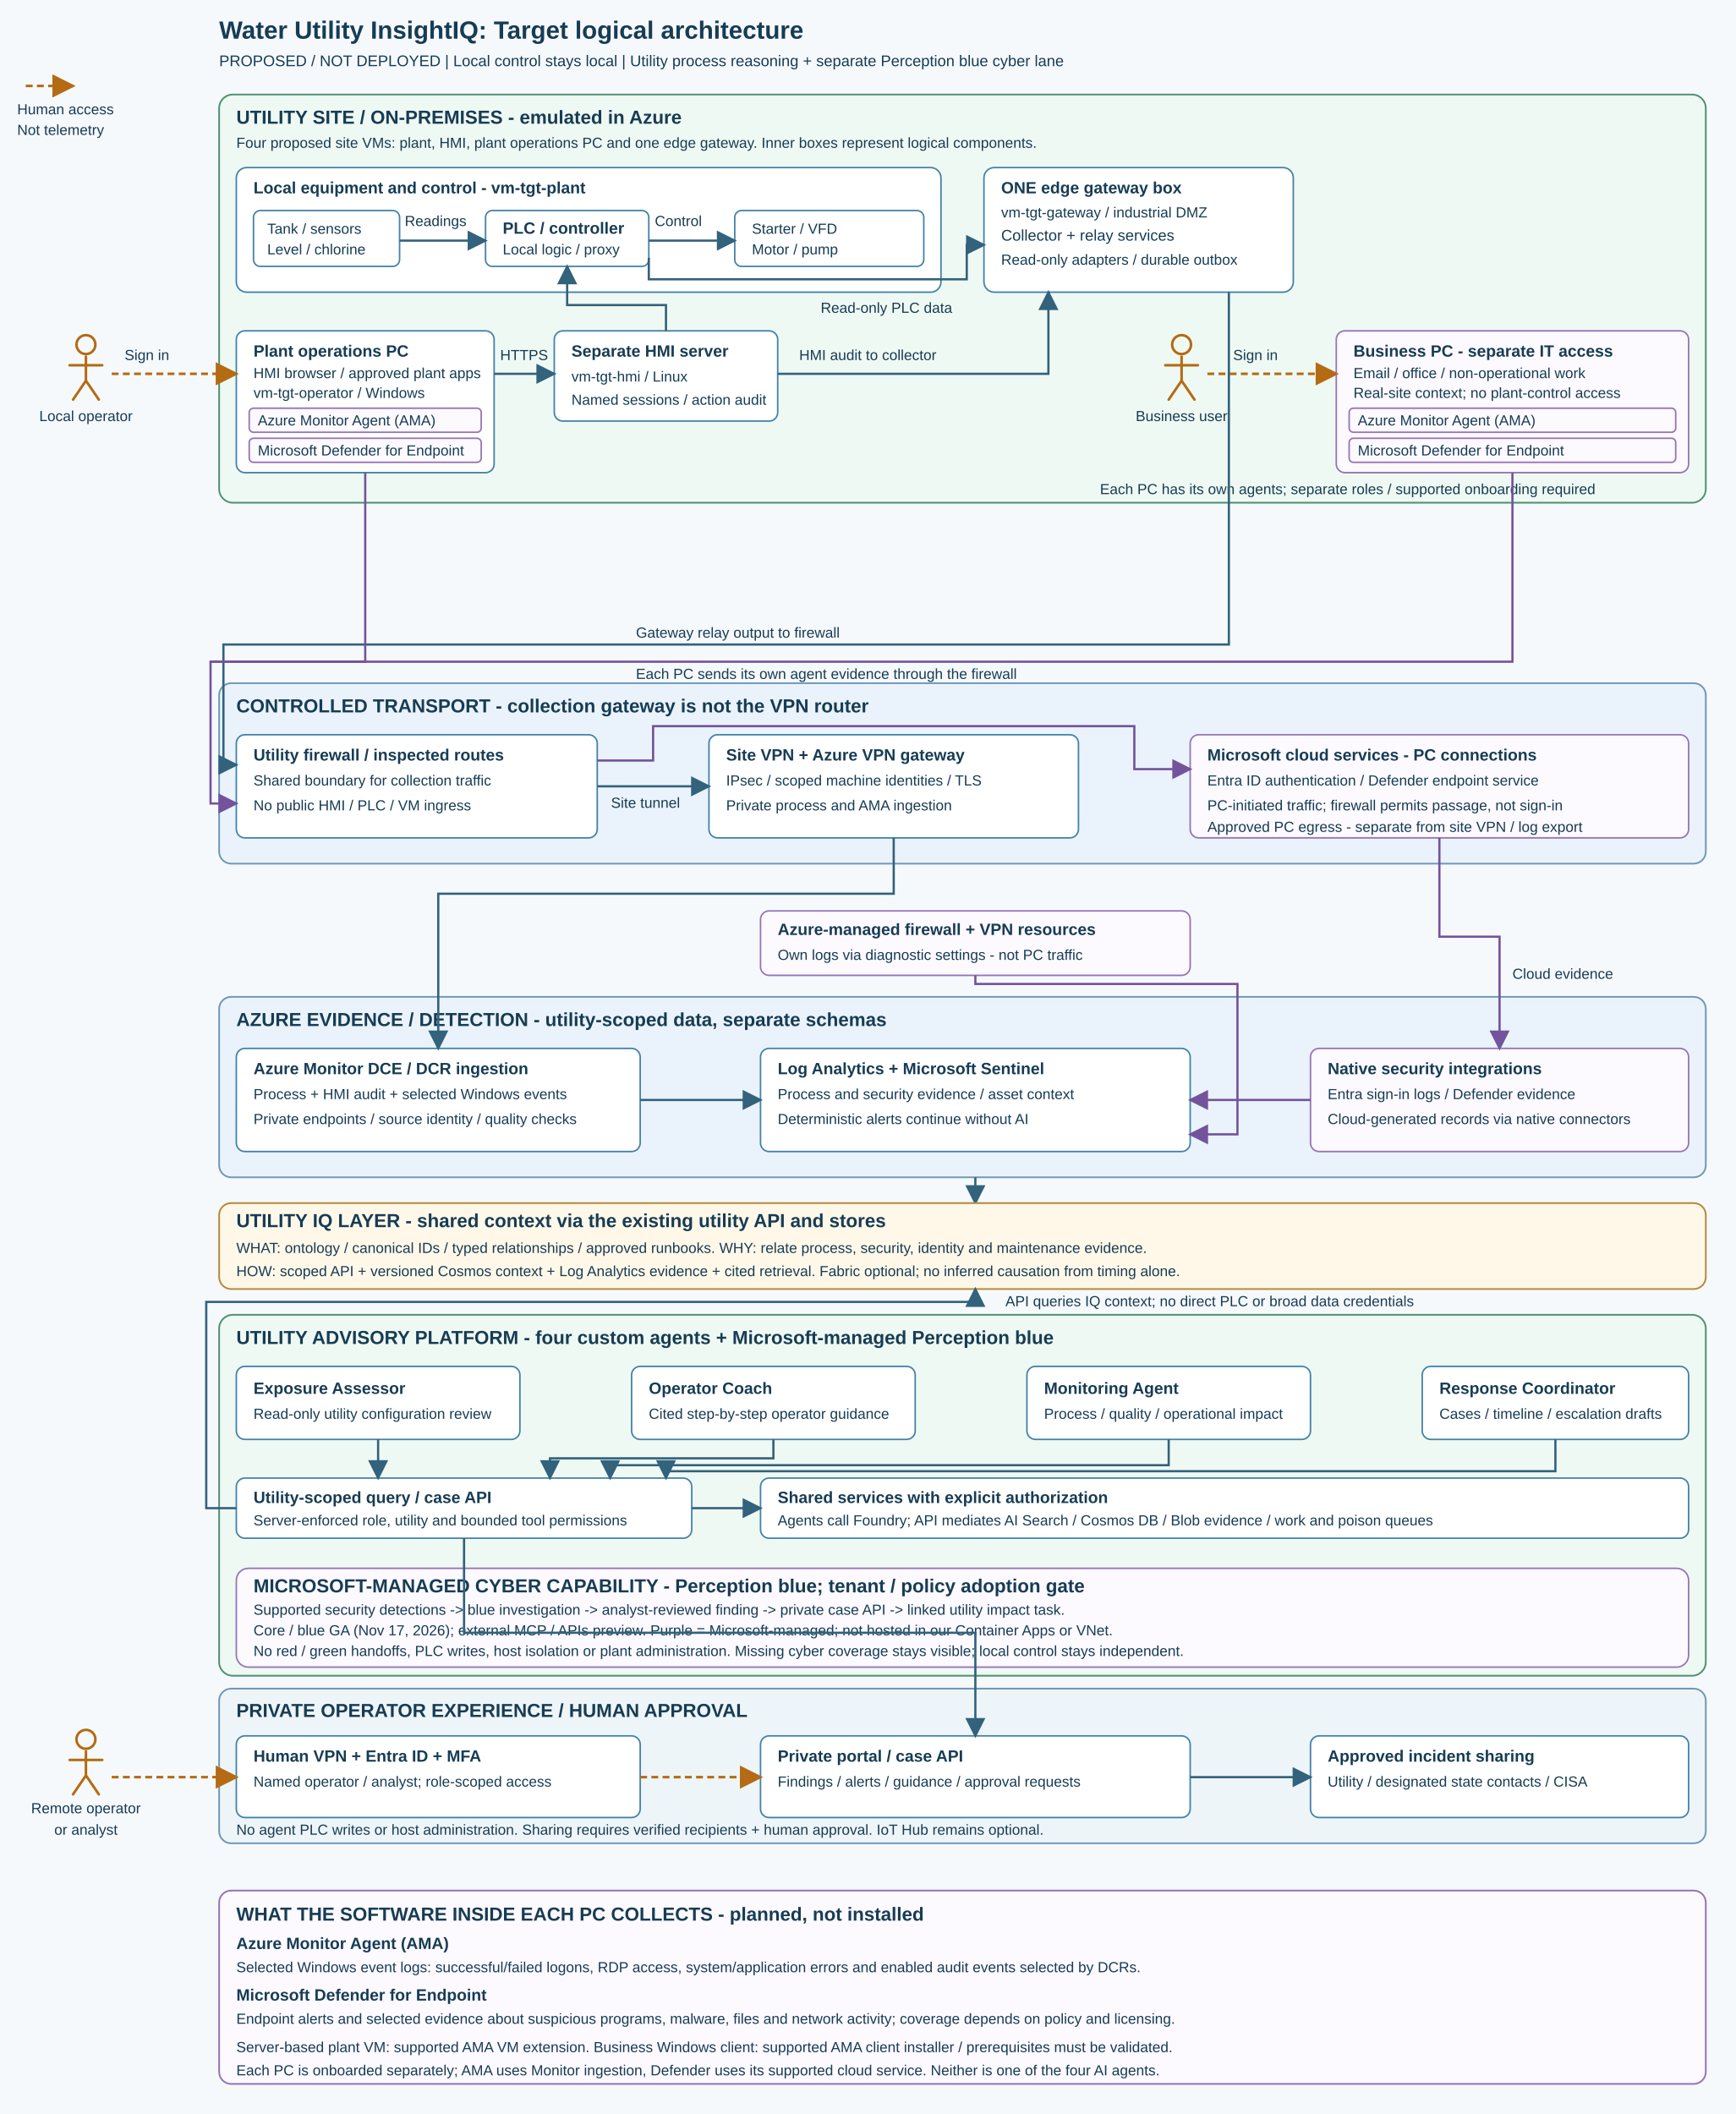
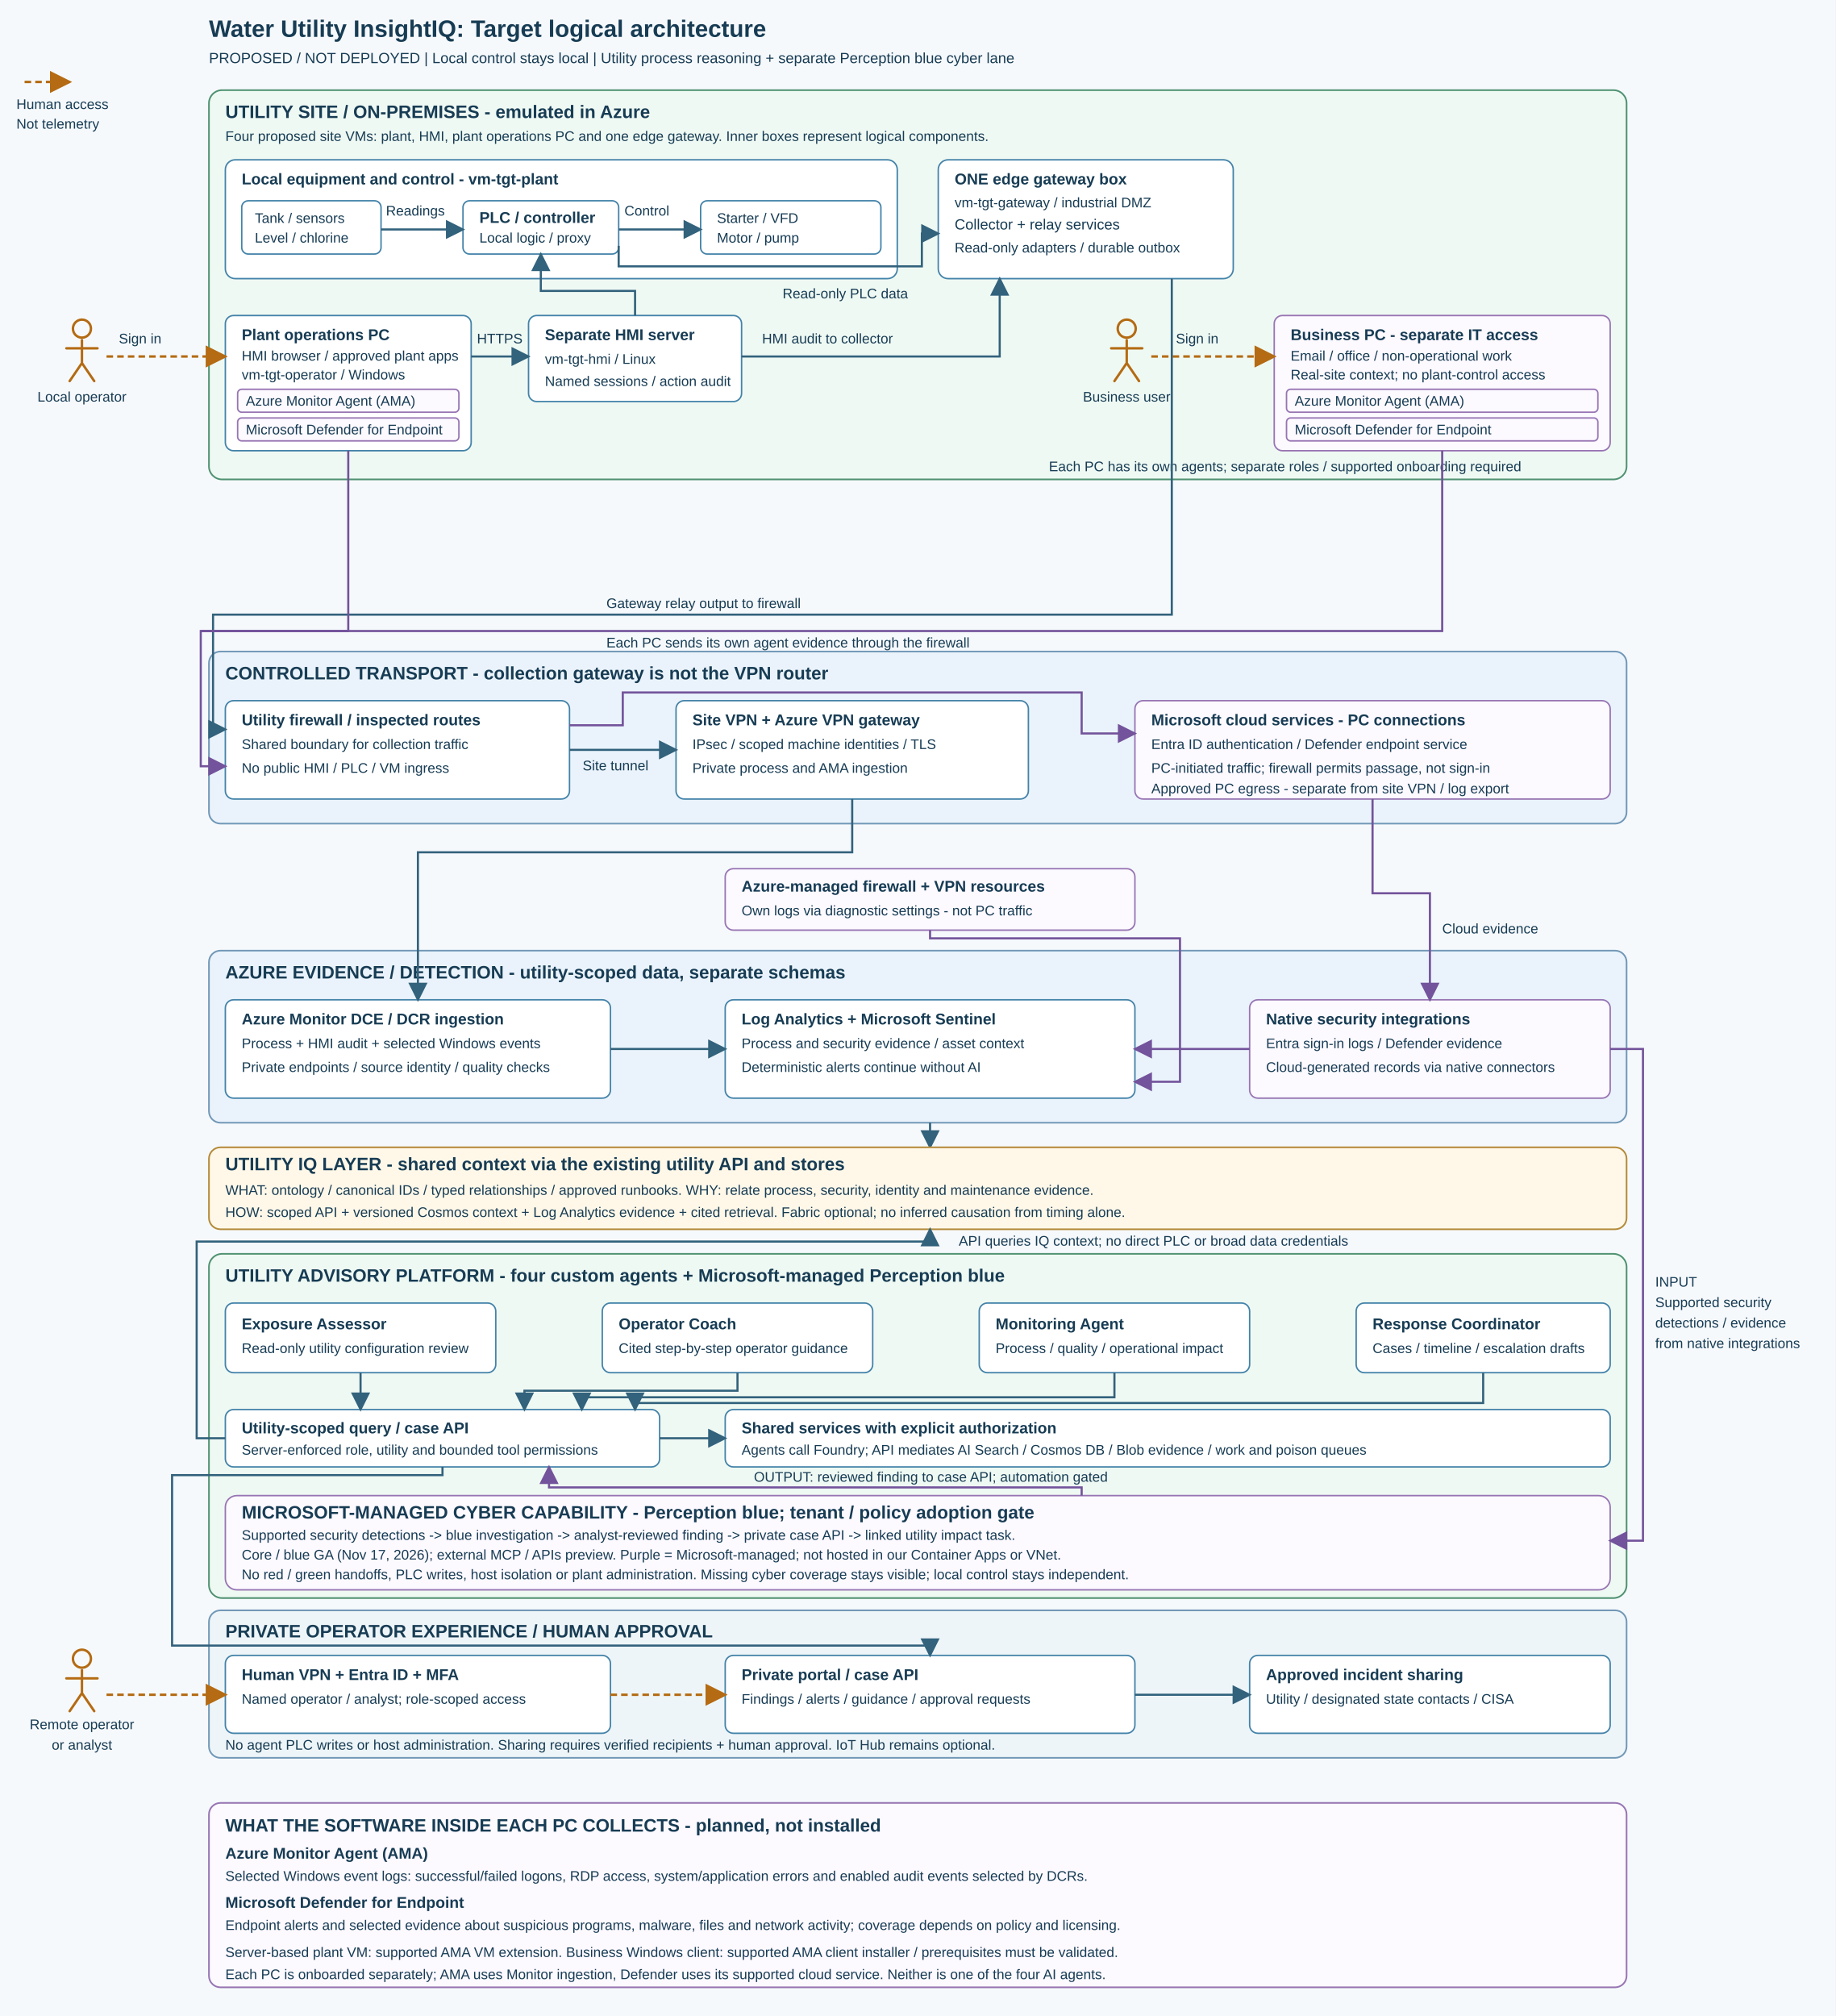
- <svg xmlns="http://www.w3.org/2000/svg" width="2020" height="2460" viewBox="-220 0 2020 2460" style="max-width:100%;height:auto" role="img" aria-labelledby="title description">
+ <svg xmlns="http://www.w3.org/2000/svg" width="2240" height="2460" viewBox="-220 0 2240 2460" style="max-width:100%;height:auto" role="img" aria-labelledby="title description">
  <defs>
    <marker id="arrow" markerWidth="9" markerHeight="9" refX="8" refY="4.5" orient="auto">
      <path d="M0 0L9 4.5L0 9Z" fill="#32627c" />
    </marker>
    <marker id="security-arrow" markerWidth="9" markerHeight="9" refX="8" refY="4.5" orient="auto">
      <path d="M0 0L9 4.5L0 9Z" fill="#73539b" />
    </marker>
    <marker id="access-arrow" markerWidth="9" markerHeight="9" refX="8" refY="4.5" orient="auto">
      <path d="M0 0L9 4.5L0 9Z" fill="#b46b13" />
    </marker>
    <g id="person">
      <circle cx="0" cy="-24" r="11" />
      <path d="M0 -10V18M-19 0H19M0 18L-15 40M0 18L15 40" />
    </g>
    <style>
      text{font-family:Segoe UI,Arial,sans-serif;fill:#173c54}
      .title{font-size:29px;font-weight:700}
      .heading{font-size:22px;font-weight:700}
      .subheading{font-size:19px;font-weight:700}
      .body{font-size:18px}
      .small{font-size:17px}
      .box{fill:#fff;stroke:#4483a9;stroke-width:1.8}
      .security{fill:#fcf9ff;stroke:#9775b3;stroke-width:1.8}
      .line{fill:none;stroke:#32627c;stroke-width:2.6;marker-end:url(#arrow)}
      .security-line{fill:none;stroke:#73539b;stroke-width:2.6;marker-end:url(#security-arrow)}
      .person{fill:none;stroke:#b46b13;stroke-width:3;stroke-linecap:round;stroke-linejoin:round}
      .access-line{fill:none;stroke:#b46b13;stroke-width:3;stroke-dasharray:8 5;marker-end:url(#access-arrow)}
    </style>
  </defs>
-   <rect x="-220" width="2020" height="2460" fill="#f6f9fc" />
+   <rect x="-220" width="2240" height="2460" fill="#f6f9fc" />
  <text x="35" y="45" class="title">Water Utility InsightIQ: Target logical architecture</text>
  <text x="35" y="77" class="body">PROPOSED / NOT DEPLOYED | Local control stays local | Utility process reasoning + separate Perception blue cyber lane</text>
  <rect x="35" y="110" width="1730" height="475" rx="16" fill="#eff9f3" stroke="#4f9271" stroke-width="2" />
  <text x="55" y="144" class="heading">UTILITY SITE / ON-PREMISES - emulated in Azure</text>
  <text x="55" y="172" class="small">Four proposed site VMs: plant, HMI, plant operations PC and one edge gateway. Inner boxes represent logical components.</text>
  <rect x="55" y="195" width="820" height="145" rx="12" class="box" />
  <text x="75" y="225" class="subheading">Local equipment and control - vm-tgt-plant</text>
  <rect x="75" y="245" width="170" height="65" rx="8" class="box" />
  <text x="91" y="272" class="small">Tank / sensors</text>
  <text x="91" y="296" class="small">Level / chlorine</text>
  <rect x="345" y="245" width="190" height="65" rx="8" class="box" />
  <text x="365" y="272" class="subheading">PLC / controller</text>
  <text x="365" y="296" class="small">Local logic / proxy</text>
  <rect x="635" y="245" width="220" height="65" rx="8" class="box" />
  <text x="655" y="272" class="small">Starter / VFD</text>
  <text x="655" y="296" class="small">Motor / pump</text>
  <path d="M245 280H345" class="line" />
  <text x="251" y="263" class="small">Readings</text>
  <path d="M535 280H635" class="line" />
  <text x="542" y="263" class="small">Control</text>
  <rect x="925" y="195" width="360" height="145" rx="12" class="box" />
  <text x="945" y="225" class="subheading">ONE edge gateway box</text>
  <text x="945" y="253" class="small">vm-tgt-gateway / industrial DMZ</text>
  <text x="945" y="280" class="body">Collector + relay services</text>
  <text x="945" y="308" class="small">Read-only adapters / durable outbox</text>
  <path d="M535 300V325H905V285H925" class="line" />
  <text x="735" y="364" class="small">Read-only PLC data</text>
  <rect x="55" y="385" width="300" height="165" rx="10" class="box" />
  <text x="75" y="415" class="subheading">Plant operations PC</text>
  <text x="75" y="440" class="small">HMI browser / approved plant apps</text>
  <text x="75" y="463" class="small">vm-tgt-operator / Windows</text>
  <rect x="70" y="475" width="270" height="28" rx="5" class="security" />
  <text x="80" y="495" class="small">Azure Monitor Agent (AMA)</text>
  <rect x="70" y="510" width="270" height="28" rx="5" class="security" />
  <text x="80" y="530" class="small">Microsoft Defender for Endpoint</text>
  <rect x="425" y="385" width="260" height="105" rx="10" class="box" />
  <text x="445" y="415" class="subheading">Separate HMI server</text>
  <text x="445" y="444" class="small">vm-tgt-hmi / Linux</text>
  <text x="445" y="471" class="small">Named sessions / action audit</text>
  <path d="M355 435H425" class="line" />
  <text x="362" y="419" class="small">HTTPS</text>
  <path d="M555 385V355H440V310" class="line" />
  <path d="M685 435H1000V340" class="line" />
  <text x="710" y="419" class="small">HMI audit to collector</text>
  <rect x="1335" y="385" width="410" height="165" rx="10" class="security" />
  <text x="1355" y="415" class="subheading">Business PC - separate IT access</text>
  <text x="1355" y="440" class="small">Email / office / non-operational work</text>
  <text x="1355" y="463" class="small">Real-site context; no plant-control access</text>
  <rect x="1350" y="475" width="380" height="28" rx="5" class="security" />
  <text x="1360" y="495" class="small">Azure Monitor Agent (AMA)</text>
  <rect x="1350" y="510" width="380" height="28" rx="5" class="security" />
  <text x="1360" y="530" class="small">Microsoft Defender for Endpoint</text>
  <use href="#person" x="1155" y="425" class="person" />
  <text x="1155" y="490" text-anchor="middle" class="small">Business user</text>
  <path d="M1185 435H1335" class="access-line" />
  <text x="1215" y="419" class="small">Sign in</text>
  <text x="1060" y="575" class="small">Each PC has its own agents; separate roles / supported onboarding required</text>
  <use href="#person" x="-120" y="425" class="person" />
  <text x="-120" y="490" text-anchor="middle" class="small">Local operator</text>
  <path d="M-90 435H55" class="access-line" />
  <text x="-75" y="419" class="small">Sign in</text>
  <g id="transport-layer" transform="translate(0 240)">
    <rect x="35" y="555" width="1730" height="210" rx="14" fill="#eaf3fb" stroke="#7198b7" stroke-width="2" />
    <text x="55" y="589" class="heading">CONTROLLED TRANSPORT - collection gateway is not the VPN router</text>
    <rect x="55" y="615" width="420" height="120" rx="10" class="box" />
    <text x="75" y="645" class="subheading">Utility firewall / inspected routes</text>
    <text x="75" y="674" class="small">Shared boundary for collection traffic</text>
    <text x="75" y="703" class="small">No public HMI / PLC / VM ingress</text>
    <path d="M1210 100V510H40V650H55" class="line" />
    <text x="520" y="502" class="small">Gateway relay output to firewall</text>
    <path d="M205 310V530H25V695H55" class="security-line" />
    <path d="M1540 310V530H25" fill="none" stroke="#73539b" stroke-width="2.6" />
    <text x="520" y="550" class="small">Each PC sends its own agent evidence through the firewall</text>
    <rect x="605" y="615" width="430" height="120" rx="10" class="box" />
    <text x="625" y="645" class="subheading">Site VPN + Azure VPN gateway</text>
    <text x="625" y="674" class="small">IPsec / scoped machine identities / TLS</text>
    <text x="625" y="703" class="small">Private process and AMA ingestion</text>
    <path d="M475 675H605" class="line" />
    <text x="491" y="700" class="small">Site tunnel</text>
    <rect x="1165" y="615" width="580" height="120" rx="10" class="security" />
    <text x="1185" y="645" class="subheading">Microsoft cloud services - PC connections</text>
    <text x="1185" y="674" class="small">Entra ID authentication / Defender endpoint service</text>
    <text x="1185" y="703" class="small">PC-initiated traffic; firewall permits passage, not sign-in</text>
    <text x="1185" y="728" class="small">Approved PC egress - separate from site VPN / log export</text>
    <path d="M475 645H540V605H1100V655H1165" class="security-line" />
  </g>
  <g id="evidence-layer" transform="translate(0 340)">
    <rect x="665" y="720" width="500" height="75" rx="10" class="security" />
    <text x="685" y="748" class="subheading">Azure-managed firewall + VPN resources</text>
    <text x="685" y="777" class="small">Own logs via diagnostic settings - not PC traffic</text>
    <rect x="35" y="820" width="1730" height="210" rx="14" fill="#eaf3fb" stroke="#7198b7" stroke-width="2" />
    <text x="55" y="854" class="heading">AZURE EVIDENCE / DETECTION - utility-scoped data, separate schemas</text>
    <rect x="55" y="880" width="470" height="120" rx="10" class="box" />
    <text x="75" y="910" class="subheading">Azure Monitor DCE / DCR ingestion</text>
    <text x="75" y="939" class="small">Process + HMI audit + selected Windows events</text>
    <text x="75" y="968" class="small">Private endpoints / source identity / quality checks</text>
    <rect x="665" y="880" width="500" height="120" rx="10" class="box" />
    <text x="685" y="910" class="subheading">Log Analytics + Microsoft Sentinel</text>
    <text x="685" y="939" class="small">Process and security evidence / asset context</text>
    <text x="685" y="968" class="small">Deterministic alerts continue without AI</text>
    <rect x="1305" y="880" width="440" height="120" rx="10" class="security" />
    <text x="1325" y="910" class="subheading">Native security integrations</text>
    <text x="1325" y="939" class="small">Entra sign-in logs / Defender evidence</text>
    <text x="1325" y="968" class="small">Cloud-generated records via native connectors</text>
    <path d="M820 635V700H290V880" class="line" />
    <path d="M1455 635V750H1525V880" class="security-line" />
    <text x="1540" y="799" class="small">Cloud evidence</text>
    <path d="M915 795V805H1220V980H1165" class="security-line" />
    <path d="M525 940H665" class="line" />
    <path d="M1305 940H1165" class="security-line" />
  </g>
  <g id="iq-layer">
    <path d="M915 1370V1400" class="line" />
    <rect x="35" y="1400" width="1730" height="100" rx="14" fill="#fff8e9" stroke="#b48b39" stroke-width="2" />
    <text x="55" y="1428" class="heading">UTILITY IQ LAYER - shared context via the existing utility API and stores</text>
    <text x="55" y="1458" class="small">WHAT: ontology / canonical IDs / typed relationships / approved runbooks. WHY: relate process, security, identity and maintenance evidence.</text>
    <text x="55" y="1485" class="small">HOW: scoped API + versioned Cosmos context + Log Analytics evidence + cited retrieval. Fabric optional; no inferred causation from timing alone.</text>
  </g>
  <g id="agent-layer" transform="translate(0 440)">
    <rect x="35" y="1090" width="1730" height="420" rx="16" fill="#eff9f3" stroke="#4f9271" stroke-width="2" />
    <text x="55" y="1124" class="heading">UTILITY ADVISORY PLATFORM - four custom agents + Microsoft-managed Perception blue</text>
    <rect x="55" y="1150" width="330" height="85" rx="10" class="box" />
    <text x="75" y="1182" class="subheading">Exposure Assessor</text>
    <text x="75" y="1211" class="small">Read-only utility configuration review</text>
    <rect x="515" y="1150" width="330" height="85" rx="10" class="box" />
    <text x="535" y="1182" class="subheading">Operator Coach</text>
    <text x="535" y="1211" class="small">Cited step-by-step operator guidance</text>
    <rect x="975" y="1150" width="330" height="85" rx="10" class="box" />
    <text x="995" y="1182" class="subheading">Monitoring Agent</text>
    <text x="995" y="1211" class="small">Process / quality / operational impact</text>
    <rect x="1435" y="1150" width="310" height="85" rx="10" class="box" />
    <text x="1455" y="1182" class="subheading">Response Coordinator</text>
    <text x="1455" y="1211" class="small">Cases / timeline / escalation drafts</text>
    <rect x="55" y="1280" width="530" height="70" rx="10" class="box" />
    <text x="75" y="1309" class="subheading">Utility-scoped query / case API</text>
    <text x="75" y="1335" class="small">Server-enforced role, utility and bounded tool permissions</text>
    <rect x="665" y="1280" width="1080" height="70" rx="10" class="box" />
    <text x="685" y="1309" class="subheading">Shared services with explicit authorization</text>
    <text x="685" y="1335" class="small">Agents call Foundry; API mediates AI Search / Cosmos DB / Blob evidence / work and poison queues</text>
    <path d="M220 1235V1280" class="line" />
    <path d="M680 1235V1257H420V1280" class="line" />
    <path d="M1140 1235V1265H490V1280" class="line" />
    <path d="M1590 1235V1272H555V1280" class="line" />
    <path d="M585 1315H665" class="line" />
    <path d="M55 1315H20V1075H915V1060" class="line" />
    <text x="950" y="1080" class="small">API queries IQ context; no direct PLC or broad data credentials</text>
    <g id="perception-lane" transform="translate(0 -440)">
      <rect x="55" y="1825" width="1690" height="115" rx="14" class="security" />
      <text x="75" y="1853" class="heading">MICROSOFT-MANAGED CYBER CAPABILITY - Perception blue; tenant / policy adoption gate</text>
      <text x="75" y="1879" class="small">Supported security detections -&gt; blue investigation -&gt; analyst-reviewed finding -&gt; private case API -&gt; linked utility impact task.</text>
      <text x="75" y="1903" class="small">Core / blue GA (Nov 17, 2026); external MCP / APIs preview. Purple = Microsoft-managed; not hosted in our Container Apps or VNet.</text>
      <text x="75" y="1927" class="small">No red / green handoffs, PLC writes, host isolation or plant administration. Missing cyber coverage stays visible; local control stays independent.</text>
    </g>
  </g>
  <g id="operator-layer" transform="translate(0 540)">
    <rect x="35" y="1425" width="1730" height="180" rx="14" fill="#eef5f8" stroke="#7198b7" stroke-width="2" />
    <text x="55" y="1458" class="heading">PRIVATE OPERATOR EXPERIENCE / HUMAN APPROVAL</text>
    <rect x="55" y="1480" width="470" height="95" rx="10" class="box" />
    <use href="#person" x="-120" y="1508" class="person" />
    <text x="-120" y="1570" text-anchor="middle" class="small">Remote operator</text>
    <text x="-120" y="1595" text-anchor="middle" class="small">or analyst</text>
    <path d="M-90 1528H55" class="access-line" />
    <text x="75" y="1510" class="subheading">Human VPN + Entra ID + MFA</text>
    <text x="75" y="1539" class="small">Named operator / analyst; role-scoped access</text>
    <rect x="665" y="1480" width="500" height="95" rx="10" class="box" />
    <text x="685" y="1510" class="subheading">Private portal / case API</text>
    <text x="685" y="1539" class="small">Findings / alerts / guidance / approval requests</text>
    <rect x="1305" y="1480" width="440" height="95" rx="10" class="box" />
    <text x="1325" y="1510" class="subheading">Approved incident sharing</text>
    <text x="1325" y="1539" class="small">Utility / designated state contacts / CISA</text>
    <path d="M525 1528H665" class="access-line" />
    <path d="M1165 1528H1305" class="line" />
-     <path d="M320 1250V1360H915V1480" class="line" />
    <text x="55" y="1595" class="small">No agent PLC writes or host administration. Sharing requires verified recipients + human approval. IoT Hub remains optional.</text>
+   </g>
+   <g id="cyber-flow-connectors">
+     <path id="cyber-input" d="M1745 1280H1785V1880H1745" class="security-line" />
+     <text x="1800" y="1570" class="small">
+       <tspan x="1800" dy="0">INPUT</tspan>
+       <tspan x="1800" dy="25">Supported security</tspan>
+       <tspan x="1800" dy="25">detections / evidence</tspan>
+       <tspan x="1800" dy="25">from native integrations</tspan>
+     </text>
+     <path id="cyber-output" d="M1100 1825V1815H450V1790" class="security-line" />
+     <text x="700" y="1808" class="small">OUTPUT: reviewed finding to case API; automation gated</text>
+     <path id="case-to-portal" d="M320 1790V1800H-10V2008H915V2020" class="line" />
  </g>
  <path d="M-190 100H-135" class="access-line" />
  <text x="-200" y="133" class="small">Human access</text>
  <text x="-200" y="157" class="small">Not telemetry</text>
  <g id="collection-notes" transform="translate(0 140)">
    <rect x="35" y="2060" width="1730" height="225" rx="14" fill="#fcf9ff" stroke="#9775b3" stroke-width="2" />
    <text x="55" y="2095" class="heading">WHAT THE SOFTWARE INSIDE EACH PC COLLECTS - planned, not installed</text>
    <text x="55" y="2128" class="subheading">Azure Monitor Agent (AMA)</text>
    <text x="55" y="2155" class="small">Selected Windows event logs: successful/failed logons, RDP access, system/application errors and enabled audit events selected by DCRs.</text>
    <text x="55" y="2188" class="subheading">Microsoft Defender for Endpoint</text>
    <text x="55" y="2215" class="small">Endpoint alerts and selected evidence about suspicious programs, malware, files and network activity; coverage depends on policy and licensing.</text>
    <text x="55" y="2248" class="small">Server-based plant VM: supported AMA VM extension. Business Windows client: supported AMA client installer / prerequisites must be validated.</text>
    <text x="55" y="2275" class="small">Each PC is onboarded separately; AMA uses Monitor ingestion, Defender uses its supported cloud service. Neither is one of the four AI agents.</text>
  </g>
</svg>
